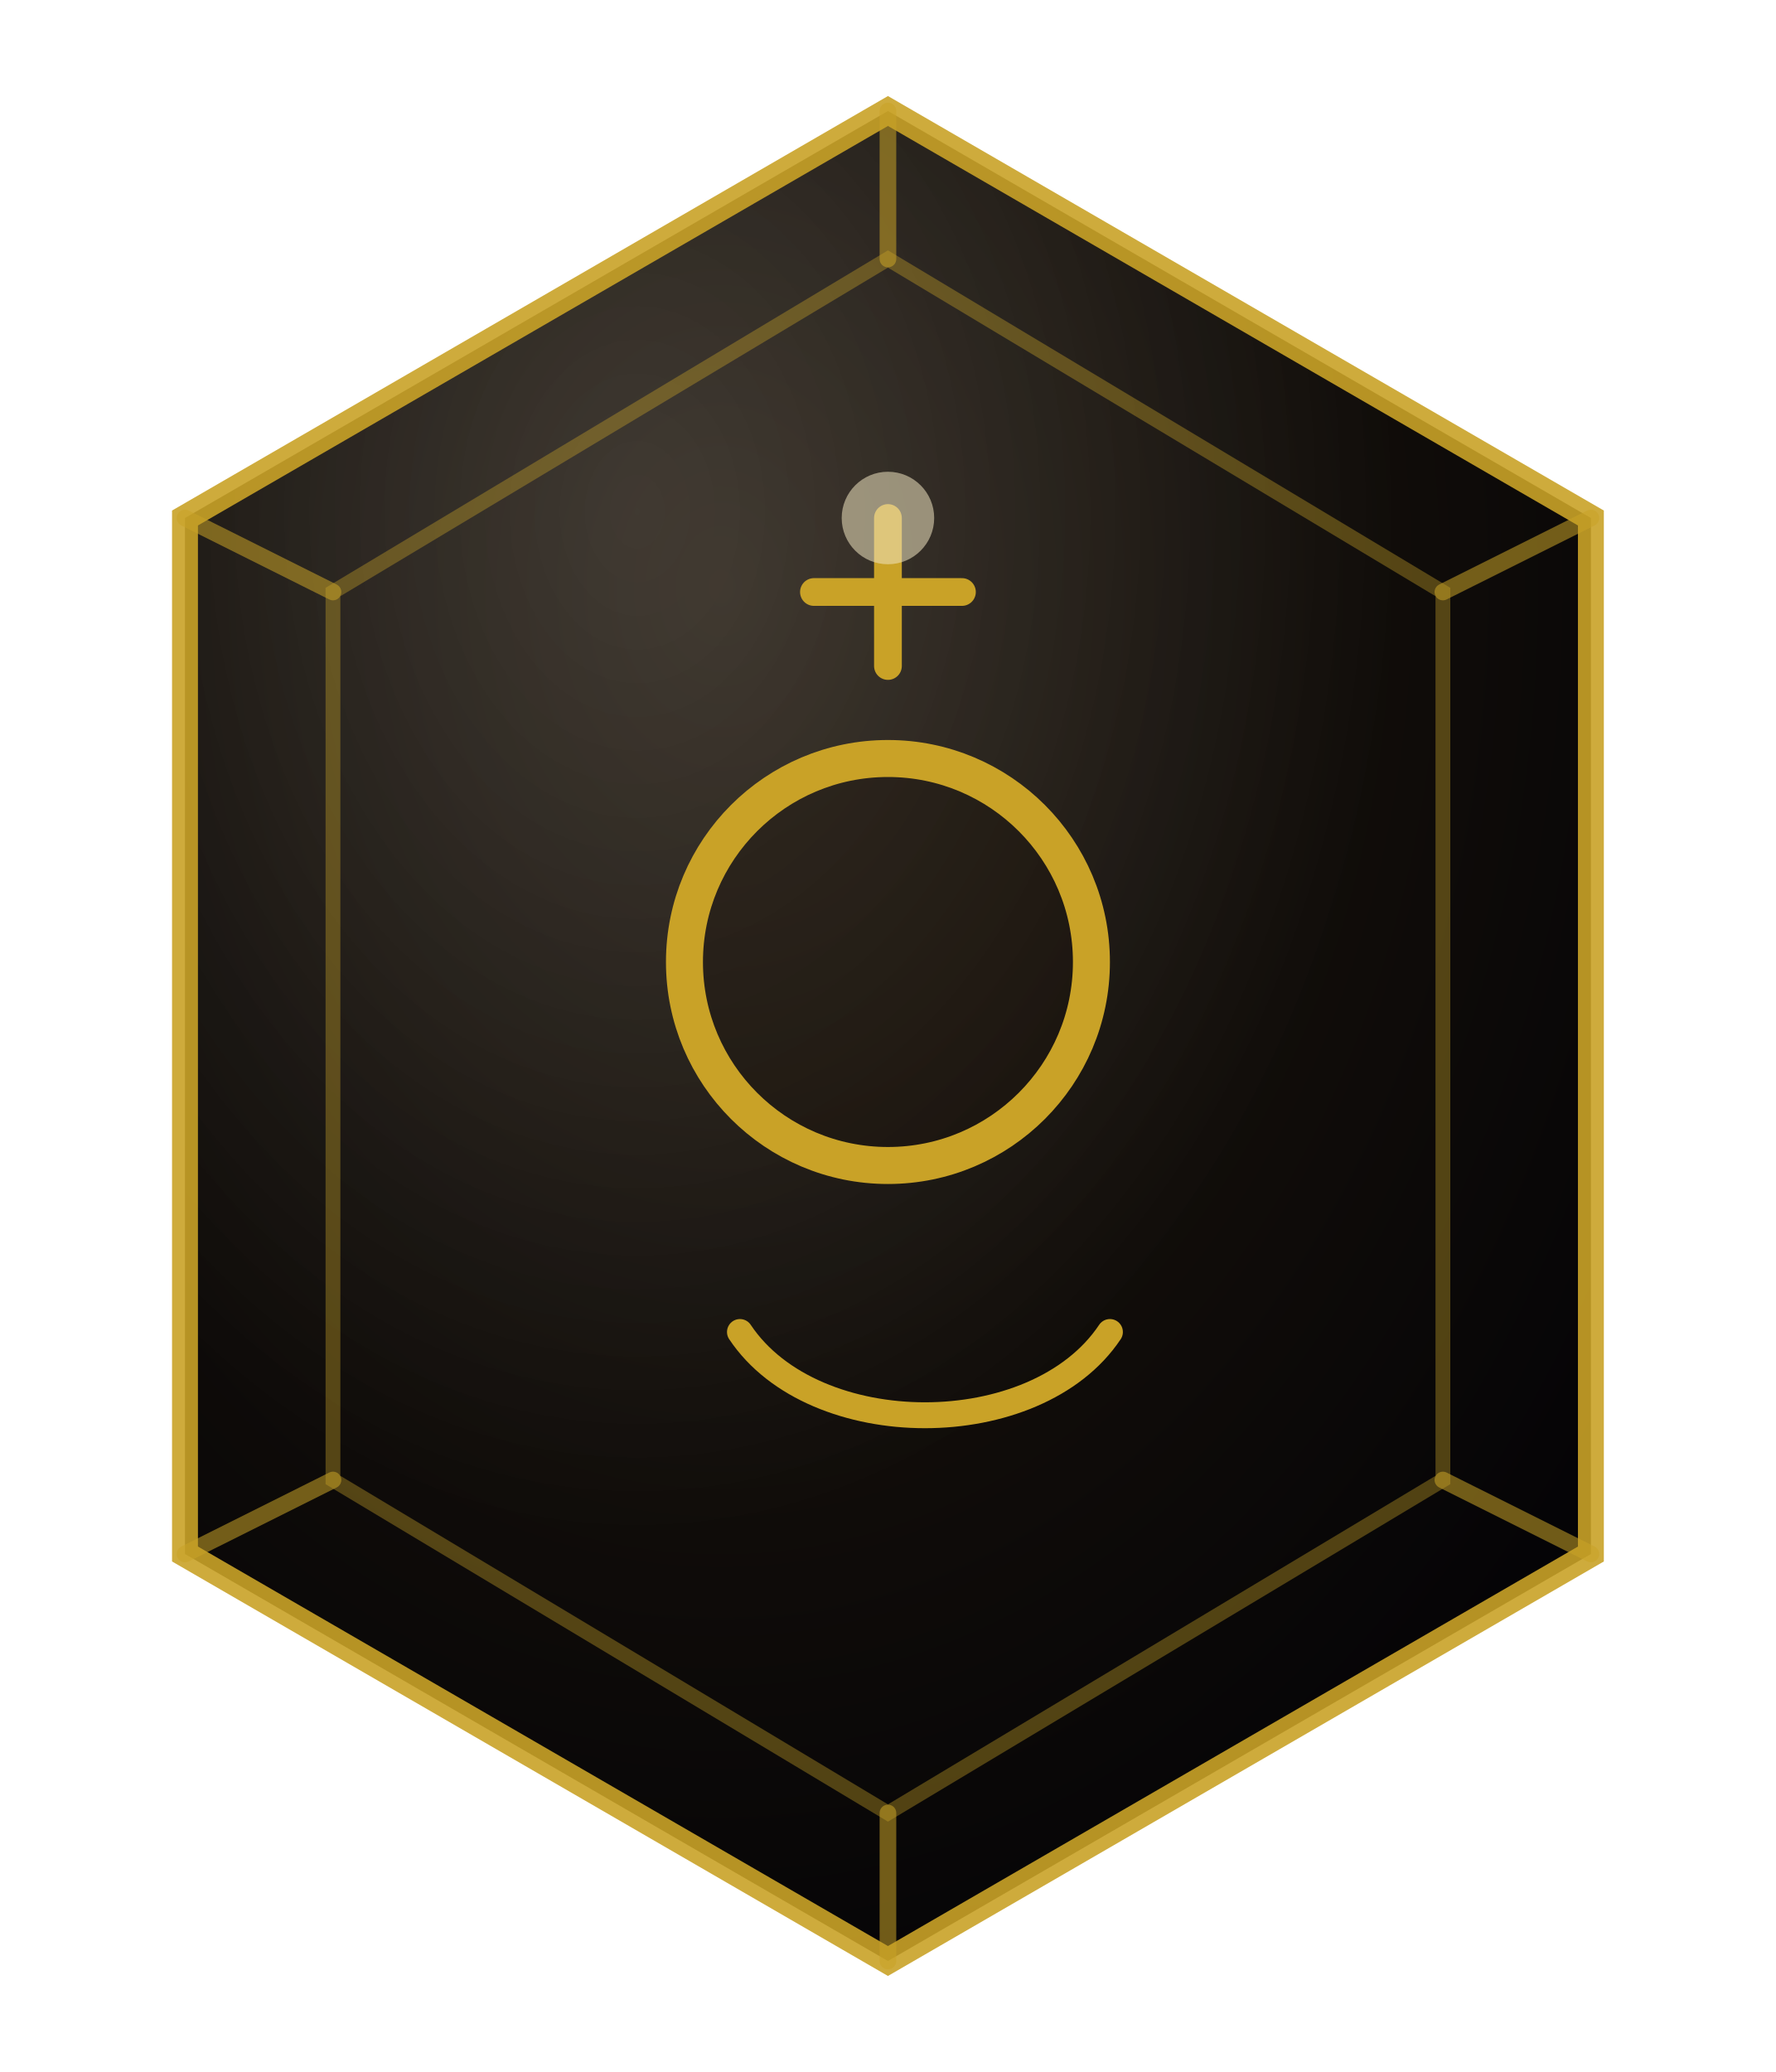
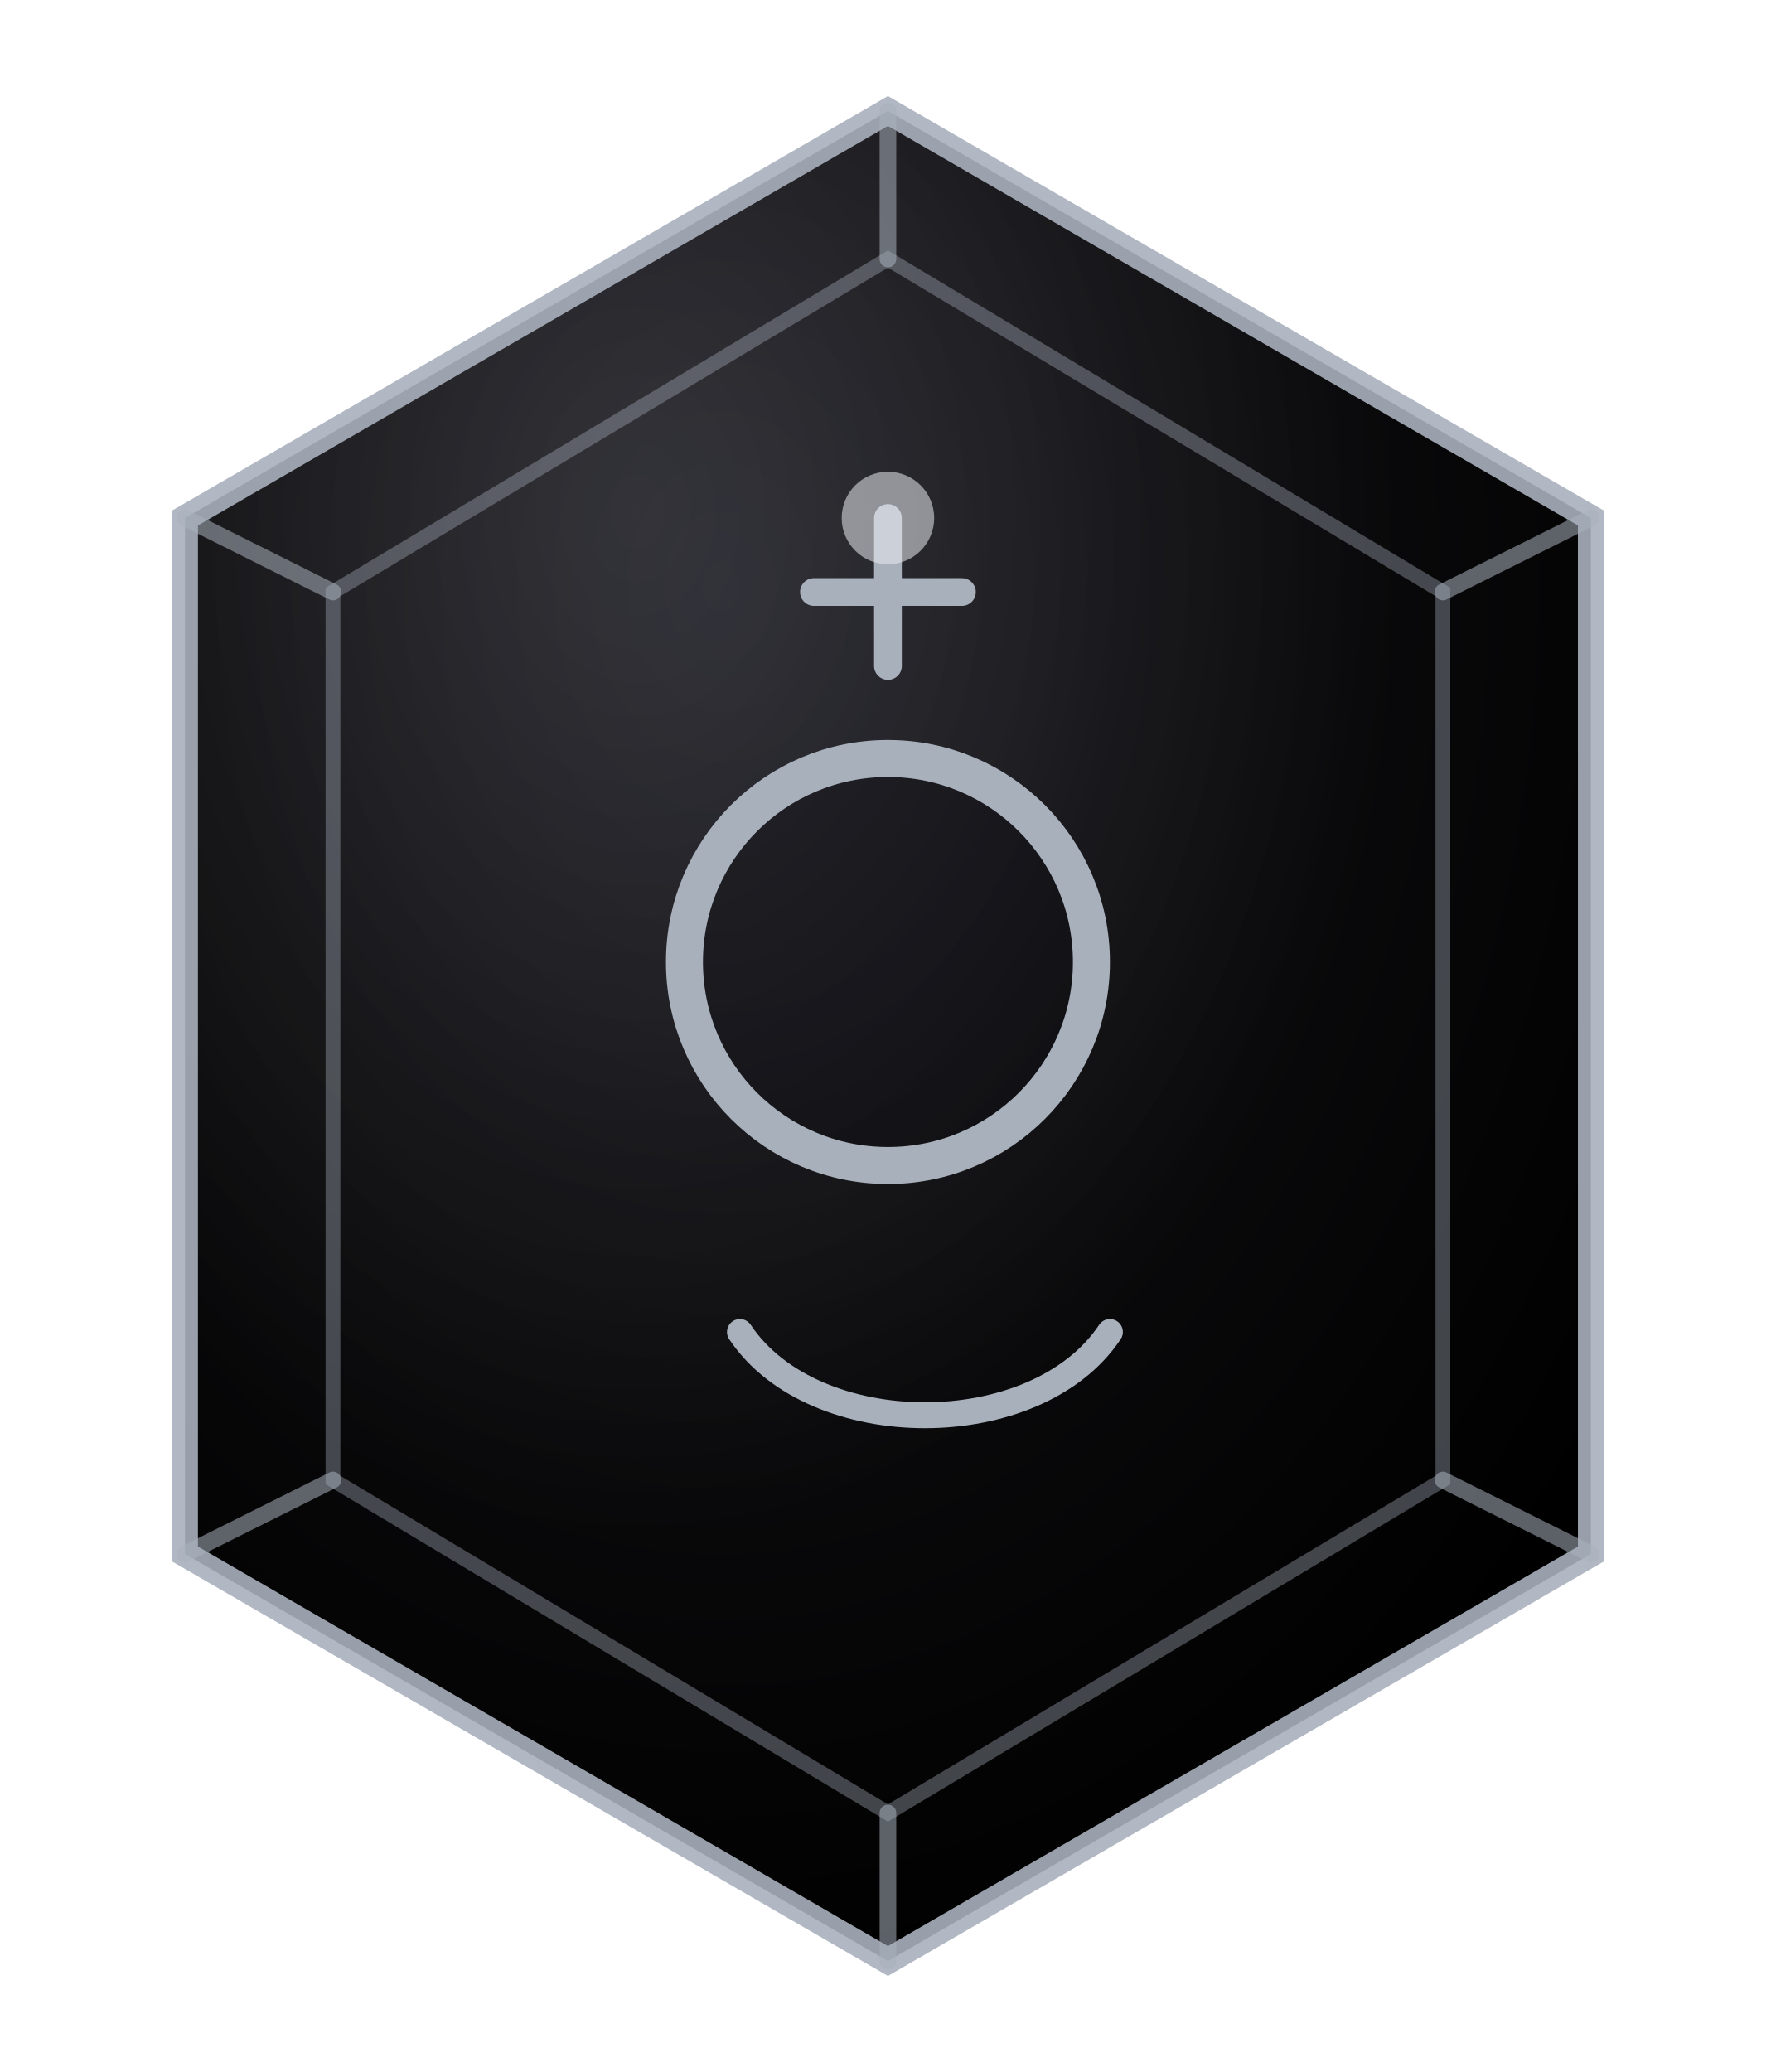
<svg xmlns="http://www.w3.org/2000/svg" viewBox="0 0 96 112" role="img" aria-label="Pluto planet seal">
  <defs>
    <radialGradient id="plate" cx="38%" cy="26%" r="78%">
-       <stop offset="0%" stop-color="#2a2218" />
-       <stop offset="55%" stop-color="#120e0a" />
-       <stop offset="100%" stop-color="#050406" />
+       <stop offset="0%" stop-color="#1a1a22" />
+       <stop offset="55%" stop-color="#0a0a0c" />
+       <stop offset="100%" stop-color="#000000" />
    </radialGradient>
    <radialGradient id="sheen" cx="32%" cy="22%" r="55%">
      <stop offset="0%" stop-color="#fff" stop-opacity="0.12" />
      <stop offset="100%" stop-color="#fff" stop-opacity="0" />
    </radialGradient>
  </defs>
  <path d="M48 6 L86 28 L86 84 L48 106 L10 84 L10 28 Z" fill="url(#plate)" />
  <path d="M48 6 L86 28 L86 84 L48 106 L10 84 L10 28 Z" fill="url(#sheen)" />
-   <path d="M48 6 L86 28 L86 84 L48 106 L10 84 L10 28 Z" fill="none" stroke="#c9a227" stroke-width="1.4" opacity="0.9" />
-   <path d="M48 14 L78 32 L78 80 L48 98 L18 80 L18 32 Z" fill="none" stroke="#c9a227" stroke-width="0.8" opacity="0.38" />
-   <g stroke="#c9a227" stroke-width="0.9" opacity="0.55" stroke-linecap="round">
+   <path d="M48 6 L86 28 L86 84 L48 106 L10 84 L10 28 Z" fill="none" stroke="#A8B0BC" stroke-width="1.4" opacity="0.9" />
+   <path d="M48 14 L78 32 L78 80 L48 98 L18 80 L18 32 Z" fill="none" stroke="#A8B0BC" stroke-width="0.8" opacity="0.38" />
+   <g stroke="#A8B0BC" stroke-width="0.9" opacity="0.55" stroke-linecap="round">
    <line x1="48" y1="6" x2="48" y2="14" />
    <line x1="86" y1="28" x2="78" y2="32" />
    <line x1="86" y1="84" x2="78" y2="80" />
    <line x1="48" y1="106" x2="48" y2="98" />
    <line x1="10" y1="84" x2="18" y2="80" />
    <line x1="10" y1="28" x2="18" y2="32" />
  </g>
  <g fill="none" stroke-linecap="round" stroke-linejoin="round" vector-effect="non-scaling-stroke">
-     <g stroke="#c9a227" stroke-width="2">
-       <circle cx="48" cy="52" r="11" fill="#1a1208" fill-opacity="0.32" />
+     <g stroke="#A8B0BC" stroke-width="2">
+       <circle cx="48" cy="52" r="11" fill="#0a0a10" fill-opacity="0.32" />
      <path d="M48 36v-8M44 32h8" stroke-width="1.5" />
      <path d="M40 72c4 6 16 6 20 0" stroke-width="1.4" />
-       <circle cx="48" cy="28" r="2.5" fill="#efe3c0" stroke="none" opacity="0.55" />
+       <circle cx="48" cy="28" r="2.5" fill="#E8EBF0" stroke="none" opacity="0.55" />
    </g>
  </g>
</svg>
